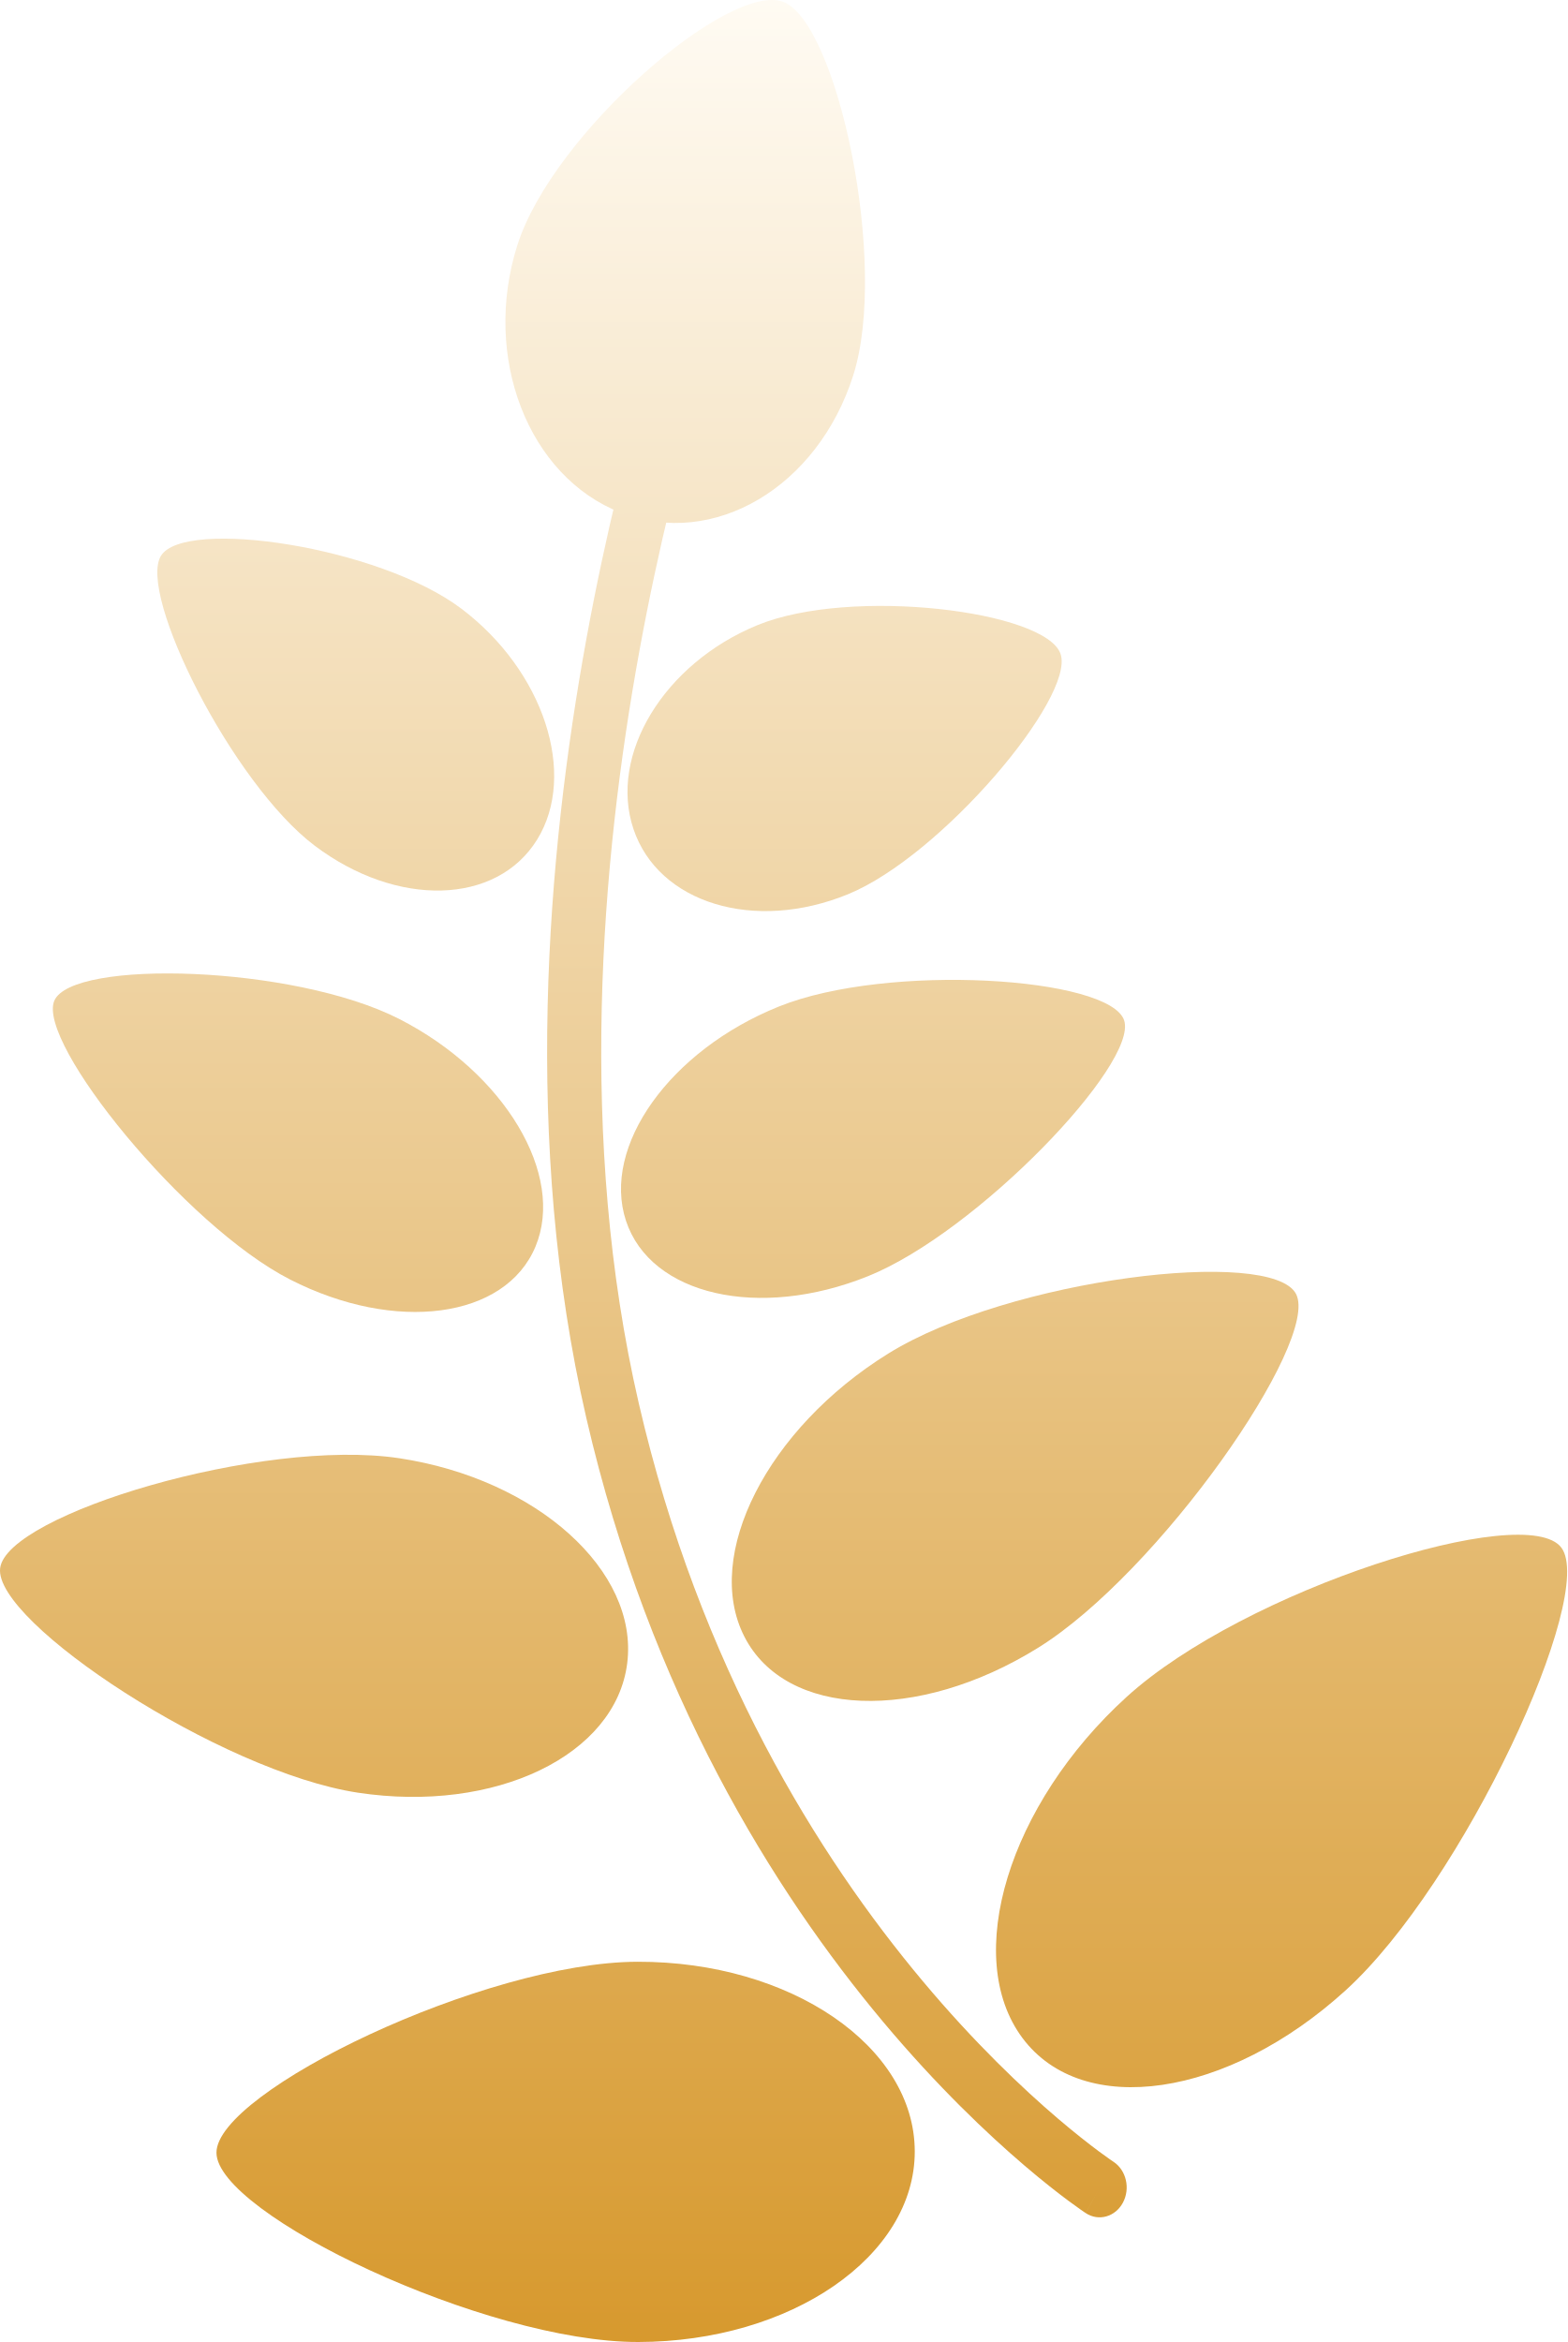
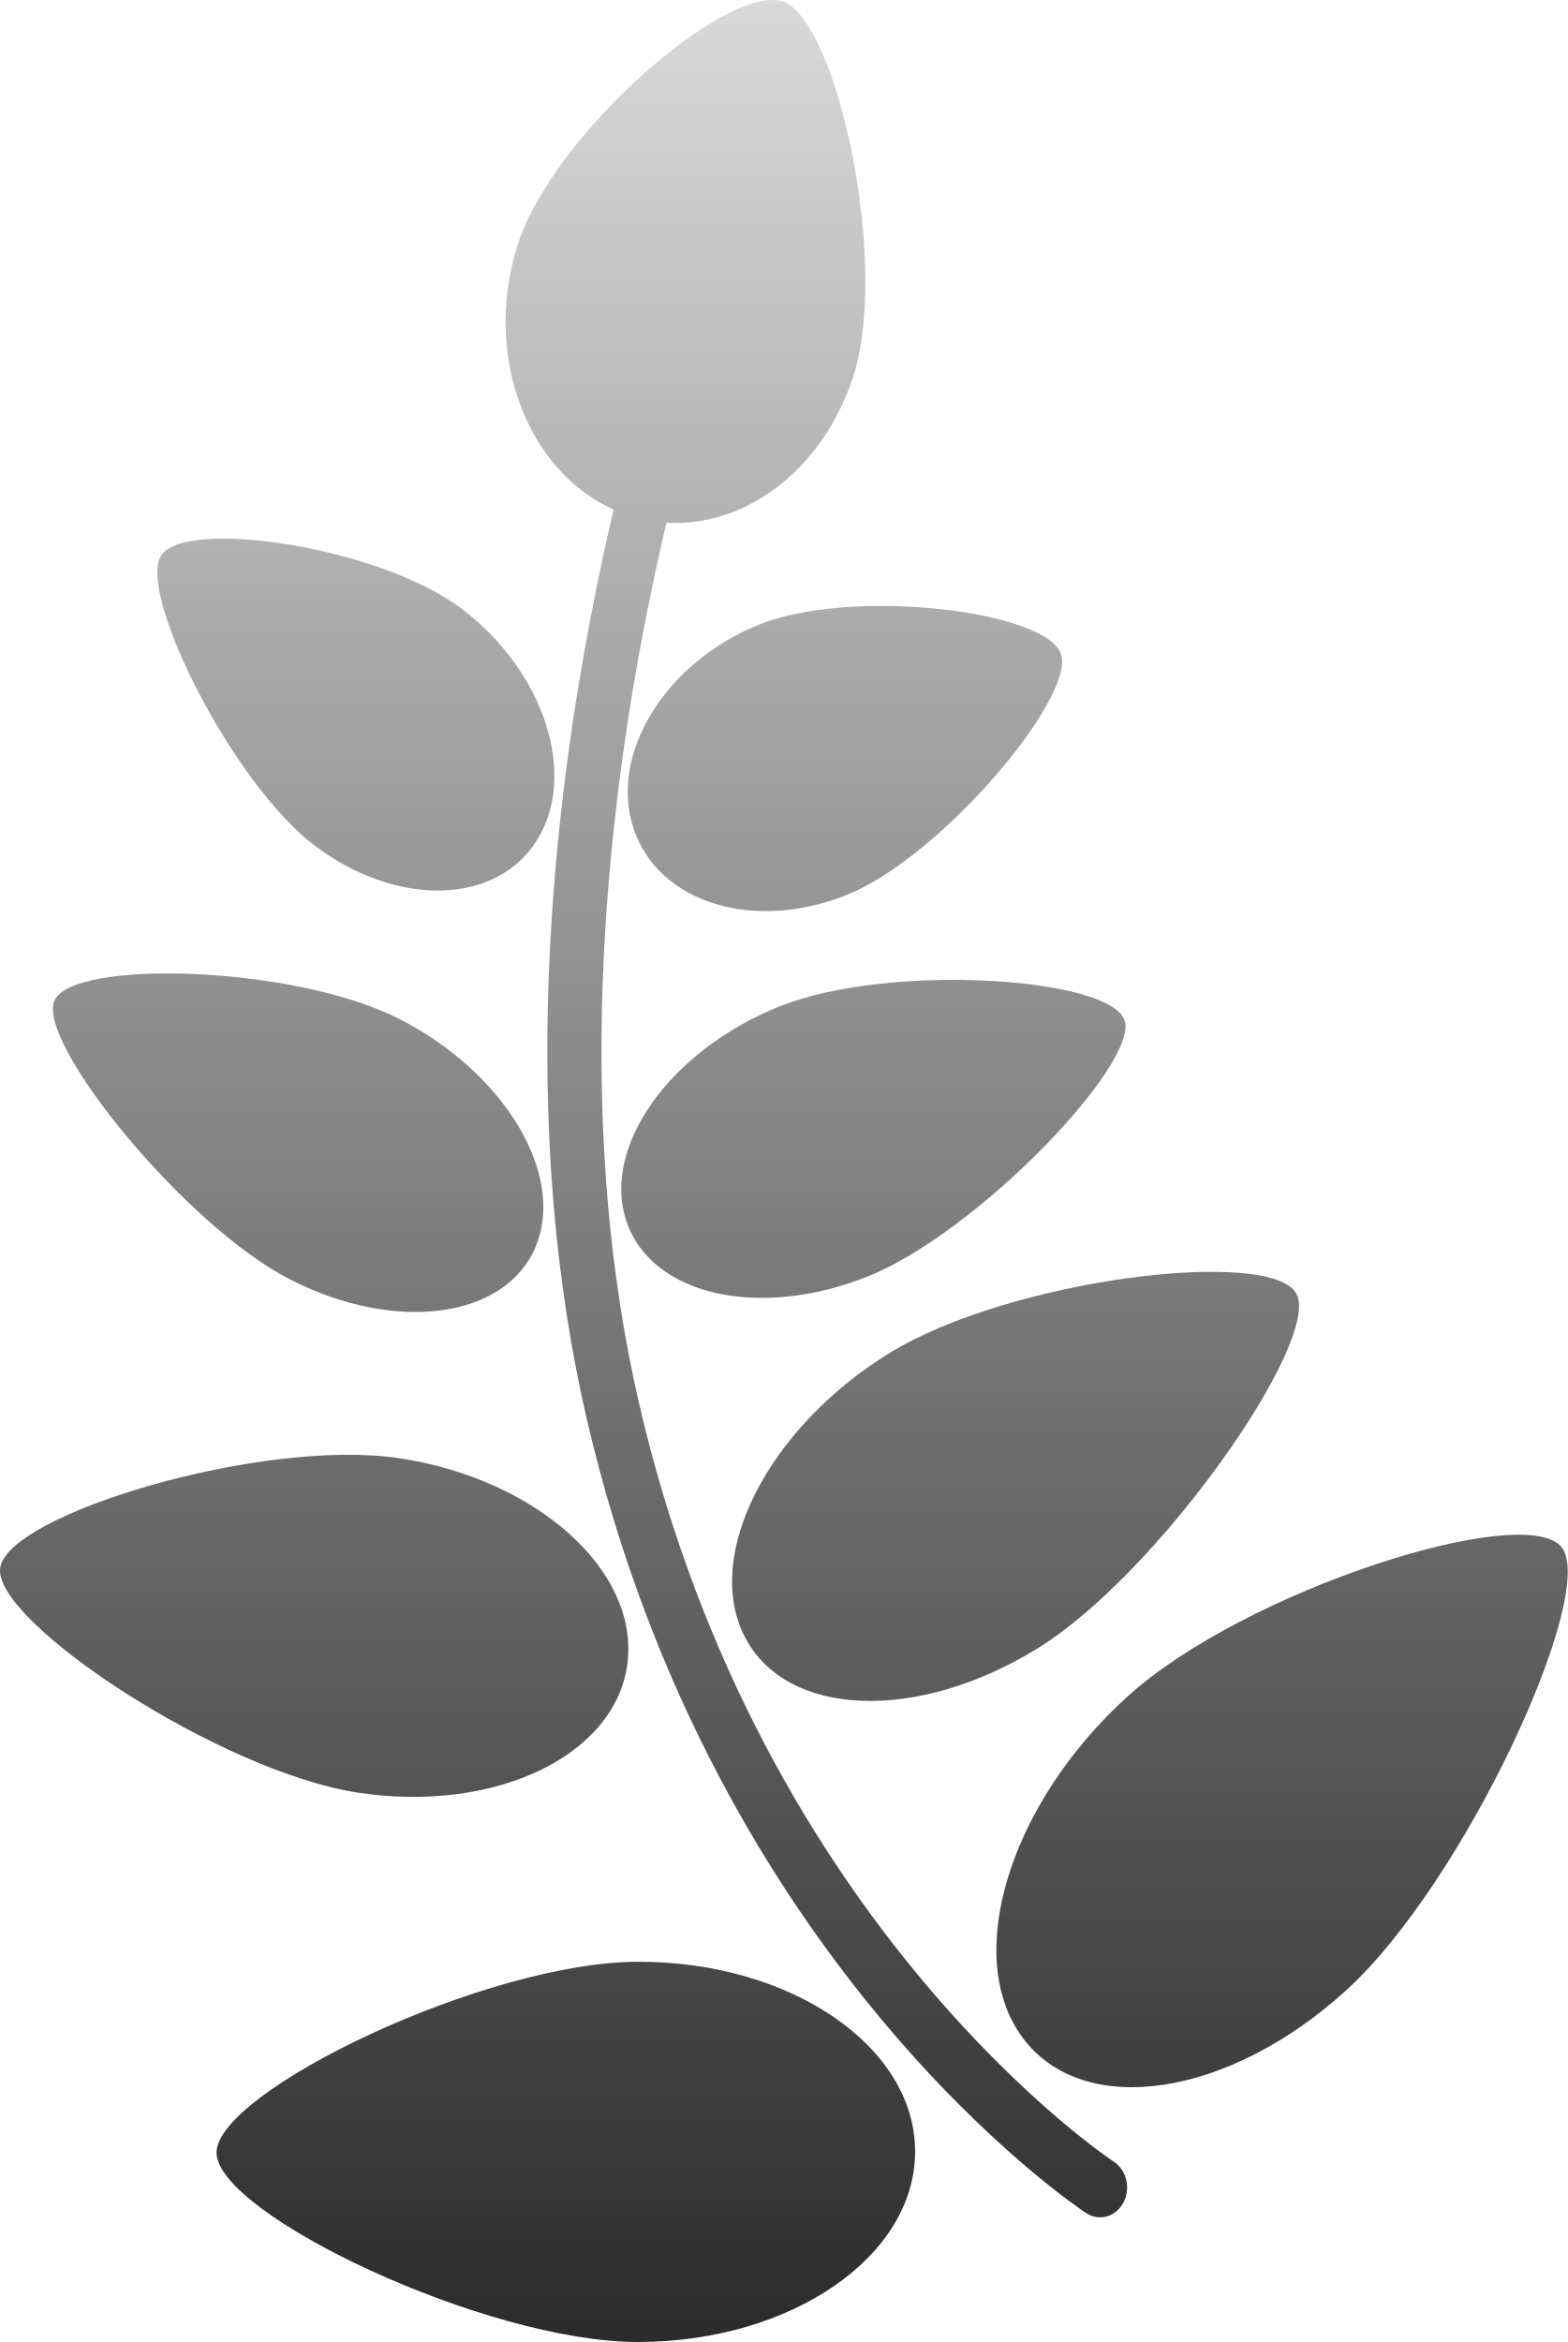
- <svg xmlns="http://www.w3.org/2000/svg" width="87" height="130" viewBox="0 0 87 130" fill="none">
-   <path d="M49.015 112.214C42.99 105.022 36.081 94.003 32.549 78.706C29.013 63.394 30.359 47.485 32.551 35.477C33.65 29.46 34.967 24.39 36.011 20.821C36.533 19.036 36.987 17.624 37.312 16.655C37.475 16.17 37.605 15.796 37.696 15.541C37.741 15.413 37.776 15.316 37.8 15.249C37.813 15.215 37.822 15.189 37.829 15.171C37.832 15.162 37.835 15.155 37.837 15.15C37.837 15.148 37.838 15.146 37.839 15.145L37.84 15.142C37.841 15.142 37.878 15.159 39.029 15.681L37.84 15.142C38.156 14.294 39.034 13.89 39.801 14.239C40.568 14.587 40.934 15.556 40.618 16.403L40.618 16.406C40.617 16.409 40.615 16.414 40.612 16.421C40.607 16.435 40.599 16.456 40.589 16.485C40.568 16.543 40.535 16.632 40.494 16.75C40.41 16.987 40.286 17.342 40.13 17.807C39.818 18.736 39.378 20.104 38.87 21.84C37.854 25.315 36.568 30.262 35.496 36.133C33.348 47.901 32.082 63.254 35.46 77.887C38.843 92.534 45.455 103.079 51.221 109.962C54.105 113.404 56.773 115.926 58.712 117.582C59.682 118.409 60.468 119.02 61.006 119.42C61.275 119.62 61.483 119.767 61.62 119.863C61.688 119.911 61.739 119.945 61.772 119.967L61.813 119.995C62.526 120.462 62.761 121.479 62.338 122.267C61.915 123.055 60.993 123.315 60.279 122.848L61.001 121.505C60.316 122.78 60.281 122.844 60.278 122.846L60.276 122.846C60.275 122.845 60.273 122.843 60.272 122.842C60.268 122.84 60.263 122.836 60.256 122.832C60.244 122.824 60.226 122.812 60.204 122.797C60.16 122.767 60.097 122.725 60.017 122.669C59.856 122.556 59.623 122.391 59.329 122.173C58.74 121.735 57.899 121.082 56.874 120.206C54.823 118.455 52.028 115.811 49.015 112.214Z" fill="url(#paint0_linear_2361_1493)" />
-   <path d="M74.701 110.482C68.151 116.441 60.12 117.625 56.763 113.127C53.406 108.629 55.994 100.152 62.544 94.193C69.093 88.234 84.727 83.291 86.681 85.909C88.635 88.526 81.251 104.523 74.701 110.482Z" fill="url(#paint1_linear_2361_1493)" />
-   <path d="M35.4 108.893C43.886 108.877 50.774 113.588 50.783 119.417C50.792 125.245 43.92 129.984 35.433 130C26.946 130.016 12.022 122.884 12.017 119.492C12.012 116.1 26.913 108.909 35.4 108.893Z" fill="url(#paint2_linear_2361_1493)" />
-   <path d="M57.62 91.471C50.914 95.632 43.616 95.349 41.32 90.838C39.025 86.327 42.6 79.298 49.307 75.137C56.013 70.976 70.618 69.207 71.954 71.833C73.29 74.458 64.327 87.311 57.62 91.471Z" fill="url(#paint3_linear_2361_1493)" />
-   <path d="M22.174 80.945C29.796 82.099 35.458 87.19 34.821 92.316C34.184 97.442 27.49 100.662 19.868 99.508C12.247 98.354 -0.363 90.029 0.008 87.045C0.379 84.062 14.553 79.791 22.174 80.945Z" fill="url(#paint4_linear_2361_1493)" />
-   <path d="M48.185 70.84C42.131 73.276 36.117 71.9 34.752 67.766C33.388 63.631 37.189 58.305 43.243 55.869C49.298 53.433 61.613 54.232 62.407 56.638C63.201 59.044 54.24 68.404 48.185 70.84Z" fill="url(#paint5_linear_2361_1493)" />
-   <path d="M22.168 56.563C28.015 59.552 31.398 65.212 29.724 69.205C28.05 73.198 21.952 74.012 16.105 71.024C10.257 68.035 2.039 57.877 3.013 55.553C3.988 53.229 16.32 53.575 22.168 56.563Z" fill="url(#paint6_linear_2361_1493)" />
-   <path d="M47.077 49.637C41.886 51.764 36.554 50.144 35.167 46.019C33.781 41.894 36.865 36.825 42.056 34.698C47.247 32.571 58.072 33.903 58.879 36.304C59.686 38.705 52.268 47.511 47.077 49.637Z" fill="url(#paint7_linear_2361_1493)" />
-   <path d="M25.612 33.785C30.183 37.235 32.065 42.977 29.816 46.609C27.567 50.242 22.038 50.39 17.467 46.94C12.896 43.49 7.628 32.964 8.937 30.85C10.246 28.736 21.041 30.335 25.612 33.785Z" fill="url(#paint8_linear_2361_1493)" />
-   <path d="M47.367 20.838C45.391 27.045 39.616 30.457 34.467 28.459C29.319 26.461 26.747 19.81 28.723 13.603C30.699 7.397 40.496 -1.054 43.492 0.108C46.489 1.271 49.343 14.632 47.367 20.838Z" fill="url(#paint9_linear_2361_1493)" />
+ <svg xmlns="http://www.w3.org/2000/svg" width="237" height="354" viewBox="0 0 237 354" fill="none">
+   <path d="M133.525 305.568C117.11 285.982 98.29 255.978 88.668 214.324C79.035 172.627 82.702 129.304 88.674 96.607C91.667 80.223 95.255 66.417 98.098 56.697C99.52 51.836 100.758 47.992 101.644 45.353C102.087 44.033 102.442 43.014 102.688 42.319C102.811 41.972 102.907 41.705 102.974 41.523C103.007 41.432 103.033 41.361 103.051 41.313C103.06 41.288 103.067 41.27 103.072 41.256C103.075 41.249 103.076 41.244 103.078 41.24L103.08 41.234C103.084 41.234 103.185 41.279 106.321 42.702L103.081 41.232C103.941 38.925 106.333 37.824 108.423 38.773C110.513 39.722 111.51 42.361 110.65 44.667L110.648 44.676C110.645 44.684 110.64 44.697 110.633 44.715C110.619 44.753 110.598 44.812 110.569 44.891C110.511 45.049 110.424 45.291 110.31 45.613C110.081 46.258 109.744 47.225 109.32 48.49C108.471 51.02 107.271 54.744 105.887 59.473C103.119 68.936 99.617 82.406 96.698 98.392C90.844 130.439 87.395 172.246 96.599 212.091C105.813 251.978 123.825 280.691 139.534 299.435C147.388 308.807 154.657 315.675 159.94 320.184C162.581 322.438 164.722 324.101 166.189 325.19C166.923 325.735 167.487 326.136 167.861 326.396C168.047 326.526 168.187 326.621 168.275 326.68L168.387 326.755C170.33 328.028 170.97 330.798 169.818 332.942C168.665 335.088 166.154 335.796 164.21 334.523L166.175 330.867C164.308 334.341 164.213 334.513 164.206 334.52L164.201 334.518C164.198 334.515 164.193 334.512 164.188 334.509C164.178 334.502 164.164 334.493 164.147 334.482C164.112 334.459 164.065 334.427 164.004 334.386C163.884 334.305 163.713 334.189 163.494 334.036C163.055 333.73 162.423 333.281 161.62 332.685C160.015 331.493 157.726 329.715 154.932 327.33C149.347 322.562 141.731 315.361 133.525 305.568Z" fill="url(#paint0_linear_2361_1493)" />
+   <path d="M203.496 300.851C185.654 317.077 163.776 320.302 154.63 308.053C145.485 295.804 152.535 272.72 170.377 256.494C188.219 240.268 230.807 226.807 236.13 233.935C241.453 241.064 221.338 284.625 203.496 300.851Z" fill="url(#paint1_linear_2361_1493)" />
+   <path d="M96.433 296.524C119.553 296.479 138.315 309.309 138.34 325.181C138.365 341.053 119.644 353.955 96.525 354C73.405 354.045 32.751 334.622 32.736 325.385C32.721 316.148 73.314 296.569 96.433 296.524Z" fill="url(#paint2_linear_2361_1493)" />
+   <path d="M156.965 249.084C138.696 260.414 118.816 259.641 112.562 247.359C106.309 235.076 116.049 215.934 134.318 204.604C152.587 193.274 192.373 188.457 196.013 195.606C199.652 202.754 175.235 237.754 156.965 249.084Z" fill="url(#paint3_linear_2361_1493)" />
+   <path d="M60.405 220.421C81.167 223.563 96.592 237.426 94.857 251.384C93.123 265.343 74.886 274.111 54.124 270.968C33.362 267.826 -0.988 245.155 0.022 237.031C1.031 228.907 39.644 217.278 60.405 220.421Z" fill="url(#paint4_linear_2361_1493)" />
+   <path d="M131.263 192.904C114.771 199.537 98.387 195.788 94.67 184.531C90.952 173.273 101.308 158.769 117.801 152.136C134.294 145.502 167.841 147.678 170.005 154.23C172.168 160.782 147.756 186.27 131.263 192.904Z" fill="url(#paint5_linear_2361_1493)" />
+   <path d="M60.388 154.026C76.317 162.164 85.534 177.576 80.973 188.45C76.412 199.323 59.801 201.541 43.871 193.403C27.942 185.264 5.554 157.605 8.209 151.276C10.863 144.948 44.458 145.888 60.388 154.026Z" fill="url(#paint6_linear_2361_1493)" />
+   <path d="M128.245 135.166C114.104 140.958 99.578 136.547 95.801 125.313C92.024 114.079 100.425 100.278 114.566 94.486C128.707 88.695 158.196 92.32 160.395 98.858C162.593 105.396 142.386 129.375 128.245 135.166Z" fill="url(#paint7_linear_2361_1493)" />
+   <path d="M69.771 91.999C82.223 101.394 87.35 117.029 81.223 126.92C75.096 136.812 60.035 137.215 47.583 127.82C35.131 118.426 20.779 89.764 24.345 84.007C27.911 78.251 57.319 82.605 69.771 91.999Z" fill="url(#paint8_linear_2361_1493)" />
+   <path d="M129.034 56.744C123.652 73.645 107.919 82.936 93.894 77.495C79.869 72.055 72.862 53.944 78.245 37.043C83.627 20.142 110.317 -2.871 118.48 0.295C126.642 3.461 134.417 39.843 129.034 56.744Z" fill="url(#paint9_linear_2361_1493)" />
  <defs>
-     <linearGradient id="paint0_linear_2361_1493" x1="43.5" y1="0" x2="43.5" y2="130" gradientUnits="userSpaceOnUse">
-       <stop stop-color="#FFFBF3" />
-       <stop offset="1" stop-color="#D7992E" />
+     <linearGradient id="paint0_linear_2361_1493" x1="118.5" y1="0" x2="118.5" y2="354" gradientUnits="userSpaceOnUse">
+       <stop stop-color="#D9D9D9" />
+       <stop offset="1" stop-color="#2B2B2B" />
    </linearGradient>
-     <linearGradient id="paint1_linear_2361_1493" x1="43.5" y1="0" x2="43.5" y2="130" gradientUnits="userSpaceOnUse">
-       <stop stop-color="#FFFBF3" />
-       <stop offset="1" stop-color="#D7992E" />
+     <linearGradient id="paint1_linear_2361_1493" x1="118.5" y1="0" x2="118.5" y2="354" gradientUnits="userSpaceOnUse">
+       <stop stop-color="#D9D9D9" />
+       <stop offset="1" stop-color="#2B2B2B" />
    </linearGradient>
-     <linearGradient id="paint2_linear_2361_1493" x1="43.5" y1="0" x2="43.5" y2="130" gradientUnits="userSpaceOnUse">
-       <stop stop-color="#FFFBF3" />
-       <stop offset="1" stop-color="#D7992E" />
+     <linearGradient id="paint2_linear_2361_1493" x1="118.5" y1="0" x2="118.5" y2="354" gradientUnits="userSpaceOnUse">
+       <stop stop-color="#D9D9D9" />
+       <stop offset="1" stop-color="#2B2B2B" />
    </linearGradient>
-     <linearGradient id="paint3_linear_2361_1493" x1="43.5" y1="0" x2="43.5" y2="130" gradientUnits="userSpaceOnUse">
-       <stop stop-color="#FFFBF3" />
-       <stop offset="1" stop-color="#D7992E" />
+     <linearGradient id="paint3_linear_2361_1493" x1="118.5" y1="0" x2="118.5" y2="354" gradientUnits="userSpaceOnUse">
+       <stop stop-color="#D9D9D9" />
+       <stop offset="1" stop-color="#2B2B2B" />
    </linearGradient>
-     <linearGradient id="paint4_linear_2361_1493" x1="43.5" y1="0" x2="43.5" y2="130" gradientUnits="userSpaceOnUse">
-       <stop stop-color="#FFFBF3" />
-       <stop offset="1" stop-color="#D7992E" />
+     <linearGradient id="paint4_linear_2361_1493" x1="118.5" y1="0" x2="118.5" y2="354" gradientUnits="userSpaceOnUse">
+       <stop stop-color="#D9D9D9" />
+       <stop offset="1" stop-color="#2B2B2B" />
    </linearGradient>
-     <linearGradient id="paint5_linear_2361_1493" x1="43.5" y1="0" x2="43.5" y2="130" gradientUnits="userSpaceOnUse">
-       <stop stop-color="#FFFBF3" />
-       <stop offset="1" stop-color="#D7992E" />
+     <linearGradient id="paint5_linear_2361_1493" x1="118.5" y1="0" x2="118.5" y2="354" gradientUnits="userSpaceOnUse">
+       <stop stop-color="#D9D9D9" />
+       <stop offset="1" stop-color="#2B2B2B" />
    </linearGradient>
-     <linearGradient id="paint6_linear_2361_1493" x1="43.5" y1="0" x2="43.5" y2="130" gradientUnits="userSpaceOnUse">
-       <stop stop-color="#FFFBF3" />
-       <stop offset="1" stop-color="#D7992E" />
+     <linearGradient id="paint6_linear_2361_1493" x1="118.5" y1="0" x2="118.5" y2="354" gradientUnits="userSpaceOnUse">
+       <stop stop-color="#D9D9D9" />
+       <stop offset="1" stop-color="#2B2B2B" />
    </linearGradient>
-     <linearGradient id="paint7_linear_2361_1493" x1="43.5" y1="0" x2="43.5" y2="130" gradientUnits="userSpaceOnUse">
-       <stop stop-color="#FFFBF3" />
-       <stop offset="1" stop-color="#D7992E" />
+     <linearGradient id="paint7_linear_2361_1493" x1="118.5" y1="0" x2="118.5" y2="354" gradientUnits="userSpaceOnUse">
+       <stop stop-color="#D9D9D9" />
+       <stop offset="1" stop-color="#2B2B2B" />
    </linearGradient>
-     <linearGradient id="paint8_linear_2361_1493" x1="43.5" y1="0" x2="43.5" y2="130" gradientUnits="userSpaceOnUse">
-       <stop stop-color="#FFFBF3" />
-       <stop offset="1" stop-color="#D7992E" />
+     <linearGradient id="paint8_linear_2361_1493" x1="118.5" y1="0" x2="118.5" y2="354" gradientUnits="userSpaceOnUse">
+       <stop stop-color="#D9D9D9" />
+       <stop offset="1" stop-color="#2B2B2B" />
    </linearGradient>
-     <linearGradient id="paint9_linear_2361_1493" x1="43.5" y1="0" x2="43.5" y2="130" gradientUnits="userSpaceOnUse">
-       <stop stop-color="#FFFBF3" />
-       <stop offset="1" stop-color="#D7992E" />
+     <linearGradient id="paint9_linear_2361_1493" x1="118.5" y1="0" x2="118.5" y2="354" gradientUnits="userSpaceOnUse">
+       <stop stop-color="#D9D9D9" />
+       <stop offset="1" stop-color="#2B2B2B" />
    </linearGradient>
  </defs>
</svg>
